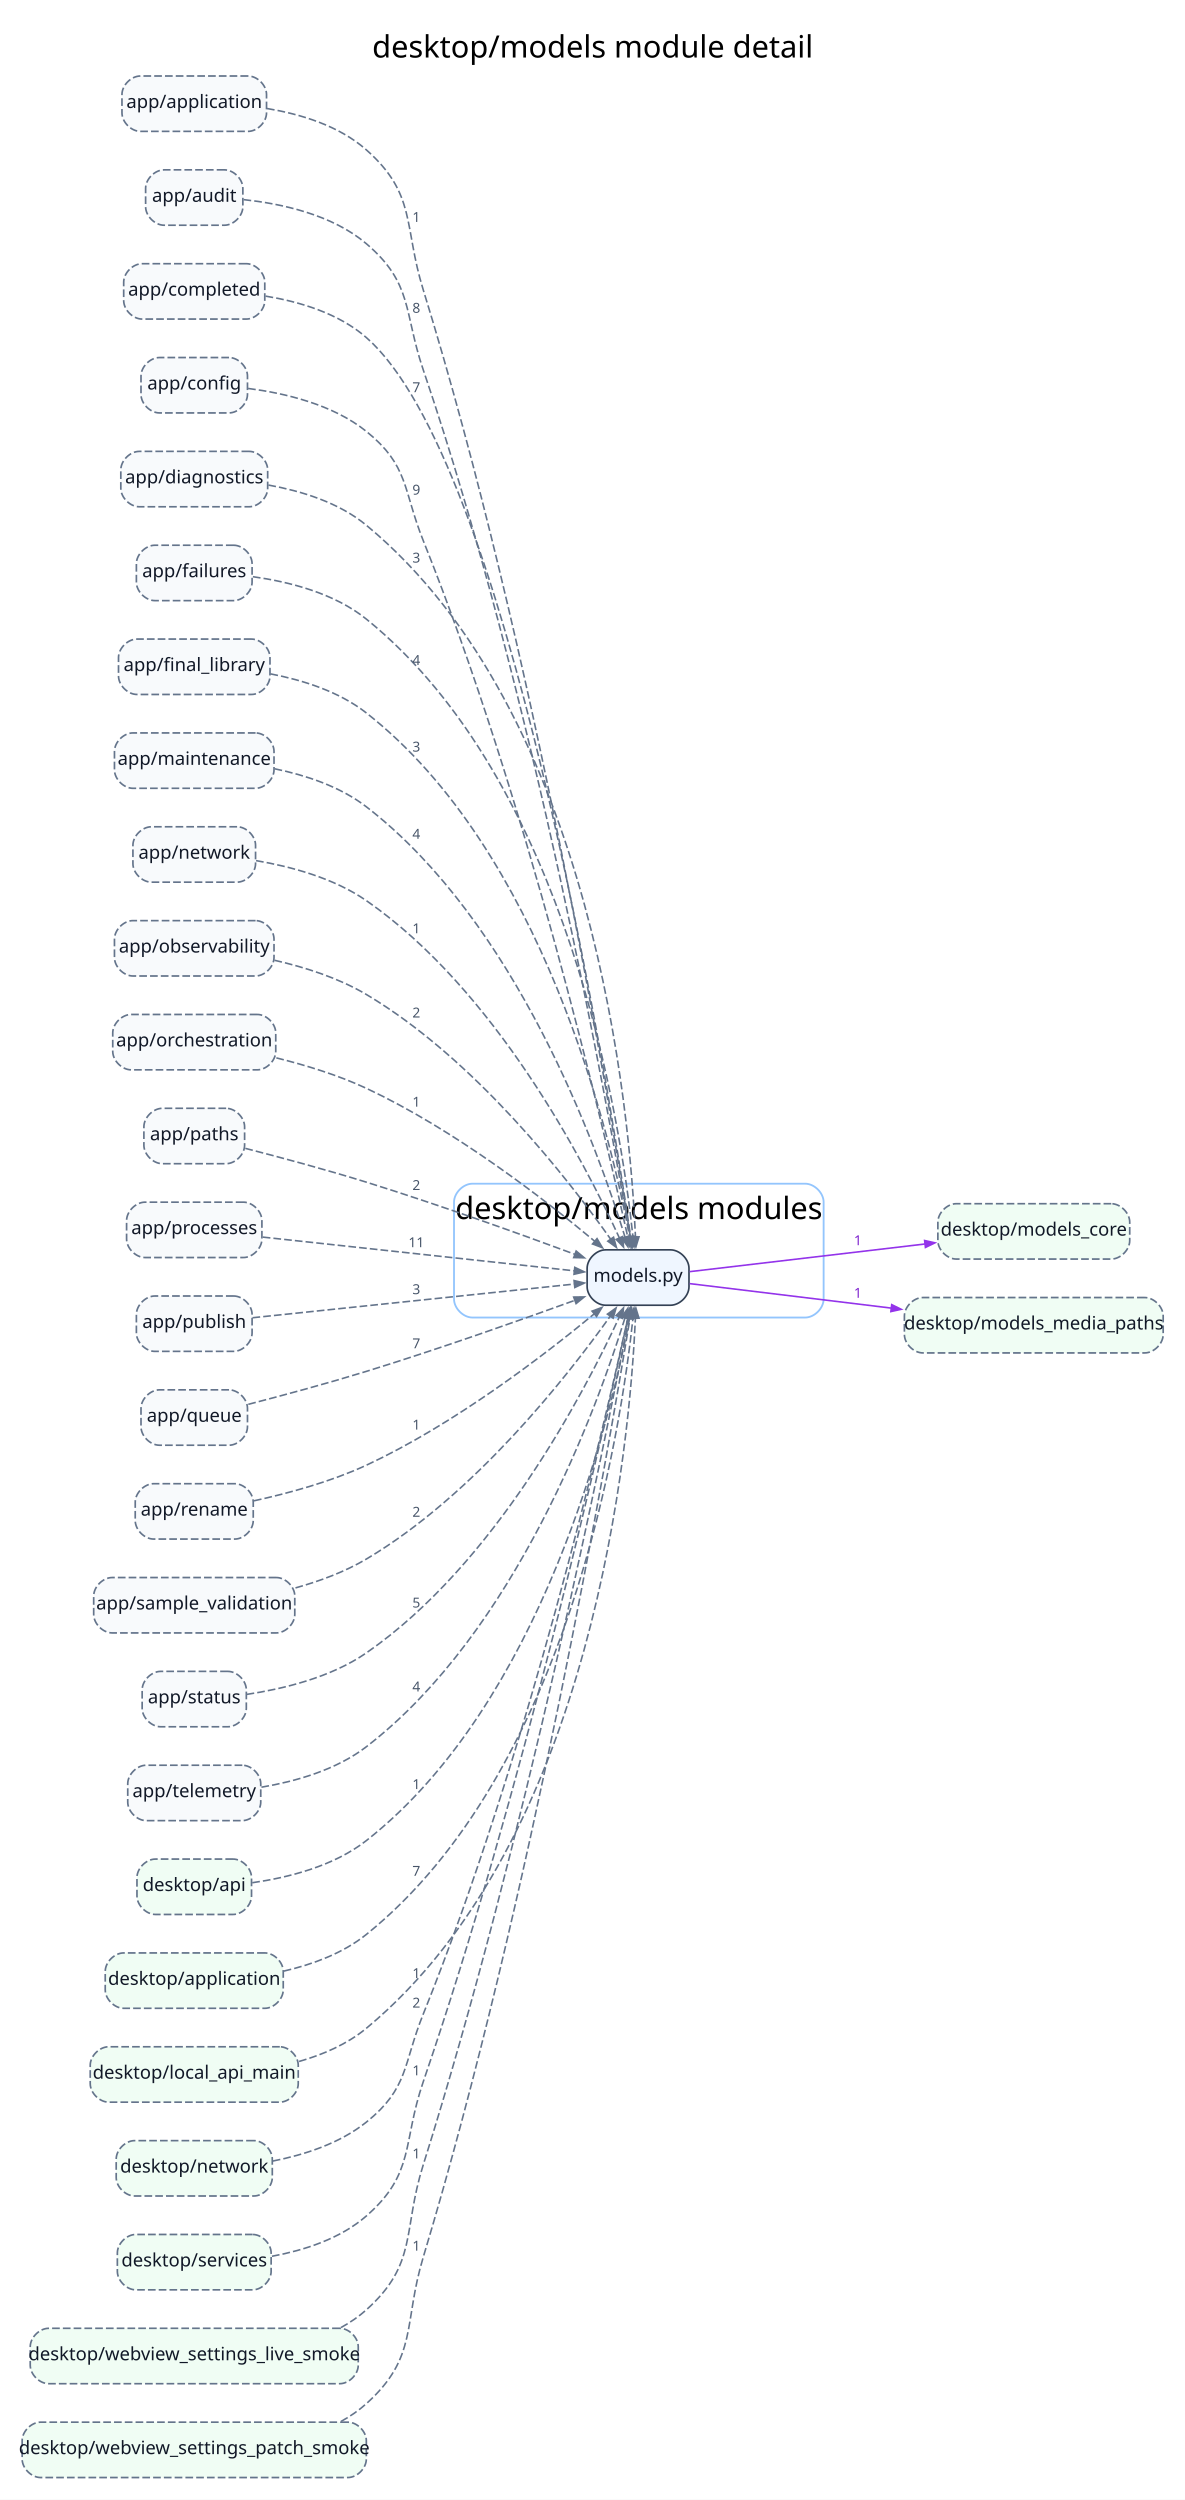
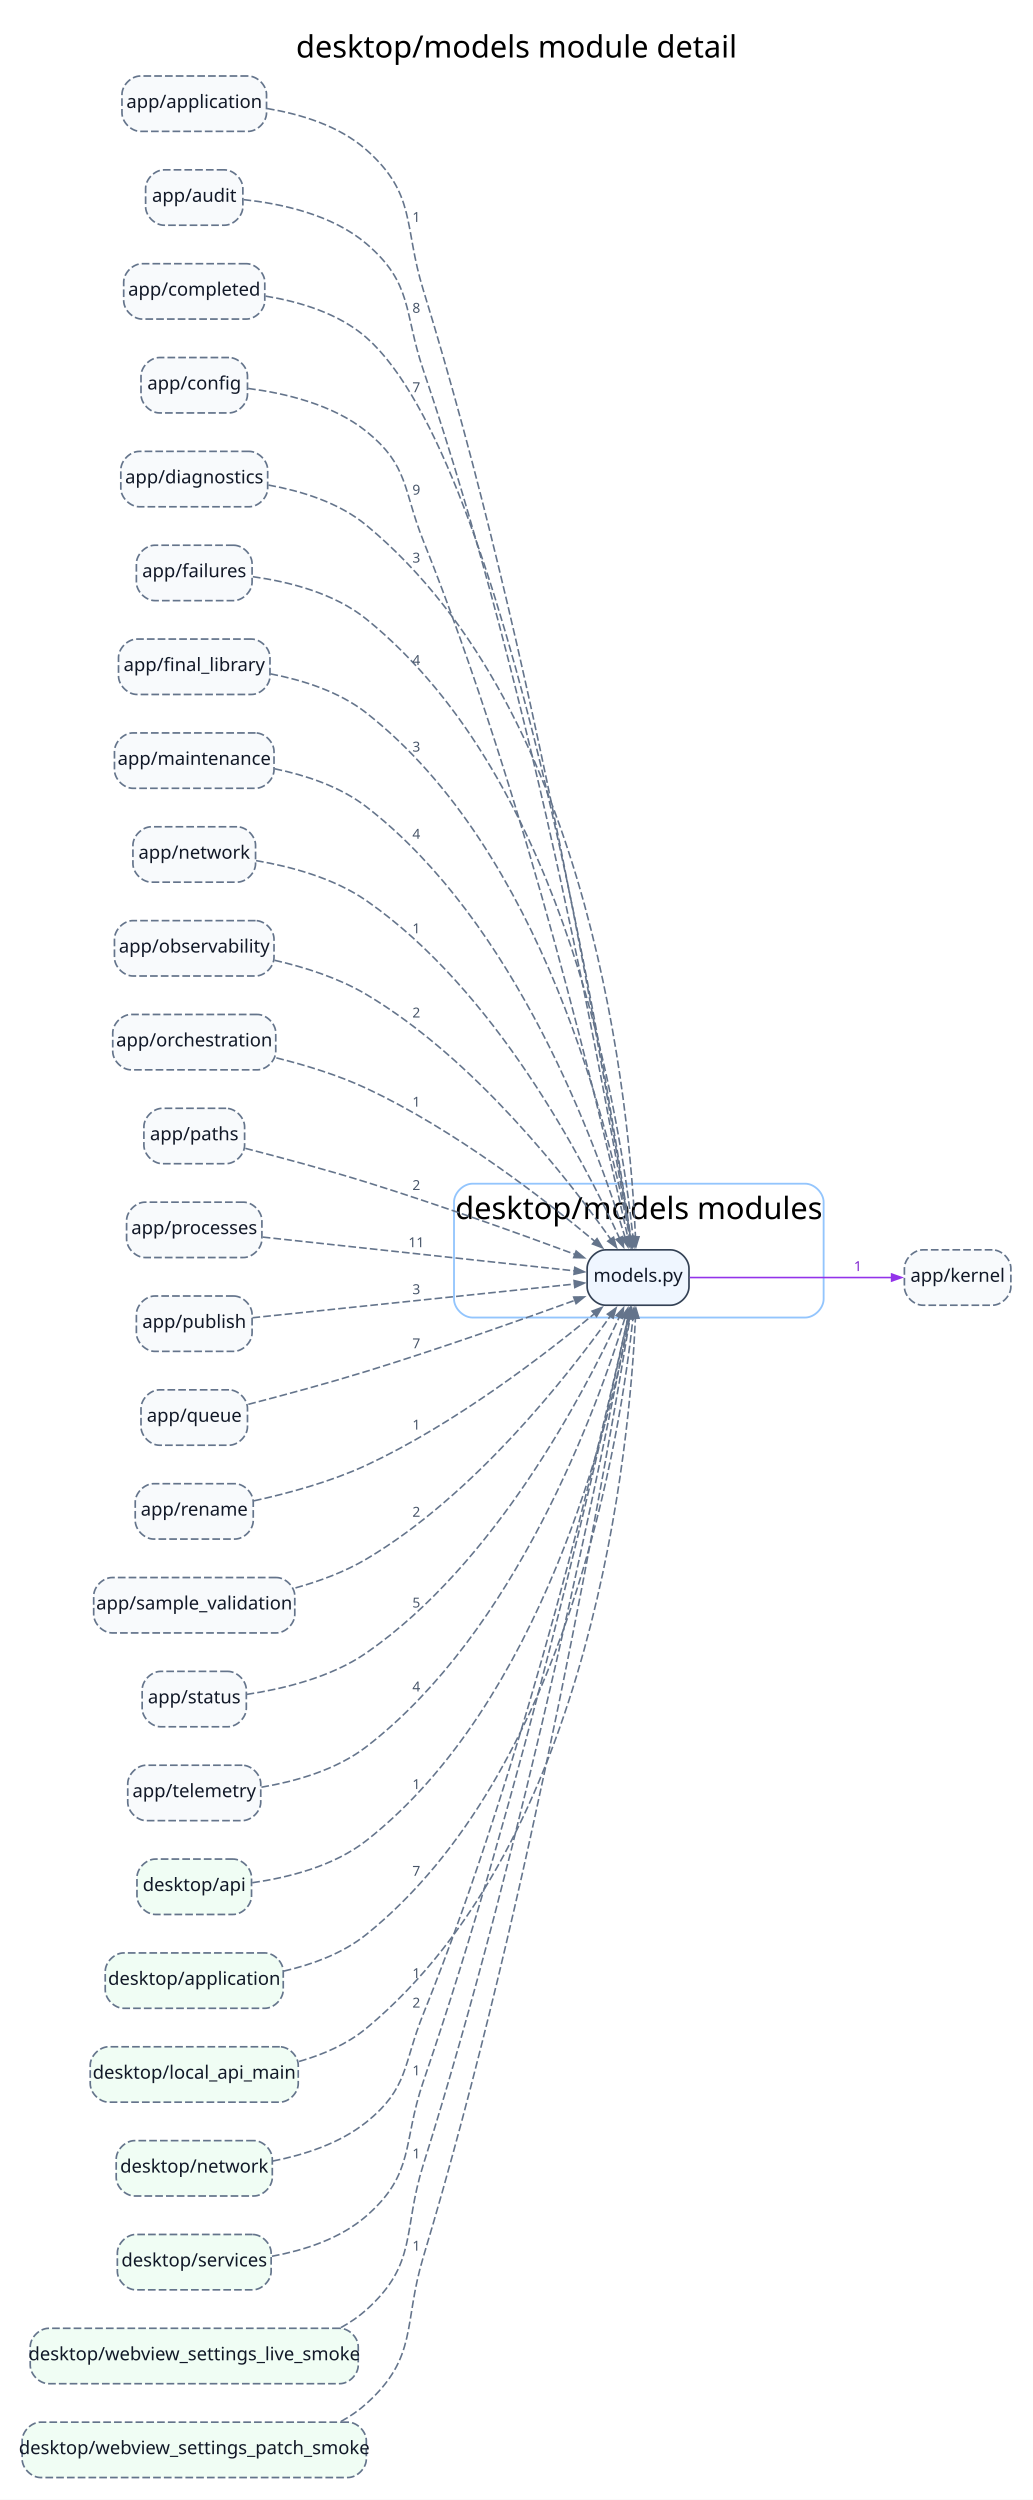
- <svg xmlns="http://www.w3.org/2000/svg" width="770pt" height="1625pt" viewBox="0.00 0.00 770.00 1625.00">
+ <svg xmlns="http://www.w3.org/2000/svg" width="671pt" height="1625pt" viewBox="0.00 0.00 671.00 1625.00">
  <g id="graph0" class="graph" transform="scale(1 1) rotate(0) translate(14.4 1610.4)">
-     <polygon fill="white" stroke="none" points="-14.4,14.4 -14.4,-1610.4 756.07,-1610.4 756.07,14.4 -14.4,14.4" />
-     <text xml:space="preserve" text-anchor="middle" x="370.84" y="-1573" font-family="Segoe UI" font-size="20.00">desktop/models module detail</text>
+     <polygon fill="white" stroke="none" points="-14.4,14.4 -14.4,-1610.4 657.07,-1610.4 657.07,14.4 -14.4,14.4" />
+     <text xml:space="preserve" text-anchor="middle" x="321.34" y="-1573" font-family="Segoe UI" font-size="20.00">desktop/models module detail</text>
    <g id="clust1" class="cluster">
      <path fill="white" stroke="#93c5fd" stroke-width="1.2" d="M292.71,-754C292.71,-754 508.96,-754 508.96,-754 514.96,-754 520.96,-760 520.96,-766 520.96,-766 520.96,-829 520.96,-829 520.96,-835 514.96,-841 508.96,-841 508.96,-841 292.71,-841 292.71,-841 286.71,-841 280.71,-835 280.71,-829 280.71,-829 280.71,-766 280.71,-766 280.71,-760 286.71,-754 292.71,-754" />
      <text xml:space="preserve" text-anchor="middle" x="400.84" y="-818" font-family="Segoe UI" font-size="20.00">desktop/models modules</text>
    </g>
    <g id="node1" class="node">
      <path fill="#eff6ff" stroke="#334155" stroke-width="1.1" d="M421.44,-798C421.44,-798 379.23,-798 379.23,-798 373.23,-798 367.23,-792 367.23,-786 367.23,-786 367.23,-774 367.23,-774 367.23,-768 373.23,-762 379.23,-762 379.23,-762 421.44,-762 421.44,-762 427.44,-762 433.44,-768 433.44,-774 433.44,-774 433.44,-786 433.44,-786 433.44,-792 427.44,-798 421.44,-798" />
      <text xml:space="preserve" text-anchor="middle" x="400.34" y="-777.23" font-family="Segoe UI" font-size="12.00" fill="#111827">models.py</text>
    </g>
-     <g id="node24" class="node">
-       <path fill="#f0fdf4" stroke="#64748b" stroke-width="1.1" stroke-dasharray="5,2" d="M707.92,-828C707.92,-828 607.21,-828 607.21,-828 601.21,-828 595.21,-822 595.21,-816 595.21,-816 595.21,-804 595.21,-804 595.21,-798 601.21,-792 607.21,-792 607.21,-792 707.92,-792 707.92,-792 713.92,-792 719.92,-798 719.92,-804 719.92,-804 719.92,-816 719.92,-816 719.92,-822 713.92,-828 707.92,-828" />
-       <text xml:space="preserve" text-anchor="middle" x="657.57" y="-807.23" font-family="Segoe UI" font-size="12.00" fill="#111827">desktop/models_core</text>
+     <g id="node9" class="node">
+       <path fill="#f8fafc" stroke="#64748b" stroke-width="1.1" stroke-dasharray="5,2" d="M630.67,-798C630.67,-798 585.46,-798 585.46,-798 579.46,-798 573.46,-792 573.46,-786 573.46,-786 573.46,-774 573.46,-774 573.46,-768 579.46,-762 585.46,-762 585.46,-762 630.67,-762 630.67,-762 636.67,-762 642.67,-768 642.67,-774 642.67,-774 642.67,-786 642.67,-786 642.67,-792 636.67,-798 630.67,-798" />
+       <text xml:space="preserve" text-anchor="middle" x="608.07" y="-777.23" font-family="Segoe UI" font-size="12.00" fill="#111827">app/kernel</text>
    </g>
    <g id="edge1" class="edge">
-       <path fill="none" stroke="#9333ea" stroke-width="1.05" d="M433.92,-783.83C472.32,-788.34 537.19,-795.97 587.04,-801.83" />
-       <polygon fill="#9333ea" stroke="#9333ea" stroke-width="1.05" points="586.6,-804.07 593.32,-802.57 587.13,-799.55 586.6,-804.07" />
-       <text xml:space="preserve" text-anchor="middle" x="543.21" y="-801" font-family="Segoe UI" font-size="9.00" fill="#7e22ce">1</text>
-     </g>
-     <g id="node25" class="node">
-       <path fill="#f0fdf4" stroke="#64748b" stroke-width="1.1" stroke-dasharray="5,2" d="M729.67,-767C729.67,-767 585.46,-767 585.46,-767 579.46,-767 573.46,-761 573.46,-755 573.46,-755 573.46,-743 573.46,-743 573.46,-737 579.46,-731 585.46,-731 585.46,-731 729.67,-731 729.67,-731 735.67,-731 741.67,-737 741.67,-743 741.67,-743 741.67,-755 741.67,-755 741.67,-761 735.67,-767 729.67,-767" />
-       <text xml:space="preserve" text-anchor="middle" x="657.57" y="-746.23" font-family="Segoe UI" font-size="12.00" fill="#111827">desktop/models_media_paths</text>
-     </g>
-     <g id="edge2" class="edge">
-       <path fill="none" stroke="#9333ea" stroke-width="1.05" d="M433.92,-776.04C466.89,-772.04 519.37,-765.66 565.11,-760.11" />
-       <polygon fill="#9333ea" stroke="#9333ea" stroke-width="1.05" points="565.21,-762.39 571.39,-759.35 564.67,-757.87 565.21,-762.39" />
-       <text xml:space="preserve" text-anchor="middle" x="543.21" y="-766.84" font-family="Segoe UI" font-size="9.00" fill="#7e22ce">1</text>
+       <path fill="none" stroke="#9333ea" stroke-width="1.05" d="M433.93,-780C469.47,-780 526.45,-780 565.26,-780" />
+       <polygon fill="#9333ea" stroke="#9333ea" stroke-width="1.05" points="565.16,-782.28 571.66,-780 565.16,-777.73 565.16,-782.28" />
+       <text xml:space="preserve" text-anchor="middle" x="543.21" y="-784.2" font-family="Segoe UI" font-size="9.00" fill="#7e22ce">1</text>
    </g>
    <g id="node2" class="node">
      <path fill="#f8fafc" stroke="#64748b" stroke-width="1.1" stroke-dasharray="5,2" d="M146.84,-1561C146.84,-1561 76.88,-1561 76.88,-1561 70.88,-1561 64.88,-1555 64.88,-1549 64.88,-1549 64.88,-1537 64.88,-1537 64.88,-1531 70.88,-1525 76.88,-1525 76.88,-1525 146.84,-1525 146.84,-1525 152.84,-1525 158.84,-1531 158.84,-1537 158.84,-1537 158.84,-1549 158.84,-1549 158.84,-1555 152.84,-1561 146.84,-1561" />
      <text xml:space="preserve" text-anchor="middle" x="111.86" y="-1540.22" font-family="Segoe UI" font-size="12.00" fill="#111827">app/application</text>
    </g>
-     <g id="edge3" class="edge">
+     <g id="edge2" class="edge">
      <path fill="none" stroke="#64748b" stroke-width="1.05" stroke-dasharray="5,2" d="M159.13,-1539.88C180.95,-1536.25 206.02,-1528.66 223.71,-1513 256.41,-1484.07 247.83,-1463.72 260.71,-1422 332.96,-1187.95 381.57,-894.63 395.34,-806.32" />
      <polygon fill="#64748b" stroke="#64748b" stroke-width="1.05" points="397.57,-806.77 396.32,-800 393.07,-806.07 397.57,-806.77" />
      <text xml:space="preserve" text-anchor="middle" x="256.21" y="-1466.14" font-family="Segoe UI" font-size="9.00" fill="#475569">1</text>
    </g>
    <g id="node3" class="node">
      <path fill="#f8fafc" stroke="#64748b" stroke-width="1.1" stroke-dasharray="5,2" d="M131.46,-1500C131.46,-1500 92.25,-1500 92.25,-1500 86.25,-1500 80.25,-1494 80.25,-1488 80.25,-1488 80.25,-1476 80.25,-1476 80.25,-1470 86.25,-1464 92.25,-1464 92.25,-1464 131.46,-1464 131.46,-1464 137.46,-1464 143.46,-1470 143.46,-1476 143.46,-1476 143.46,-1488 143.46,-1488 143.46,-1494 137.46,-1500 131.46,-1500" />
      <text xml:space="preserve" text-anchor="middle" x="111.86" y="-1479.22" font-family="Segoe UI" font-size="12.00" fill="#111827">app/audit</text>
    </g>
-     <g id="edge4" class="edge">
+     <g id="edge3" class="edge">
      <path fill="none" stroke="#64748b" stroke-width="1.05" stroke-dasharray="5,2" d="M143.9,-1480.65C168.16,-1478.08 201.4,-1471.01 223.71,-1452 254.15,-1426.07 247.86,-1407.86 260.71,-1370 332.83,-1157.6 380.96,-889.82 395.05,-806.17" />
      <polygon fill="#64748b" stroke="#64748b" stroke-width="1.05" points="397.29,-806.57 396.12,-799.78 392.8,-805.82 397.29,-806.57" />
      <text xml:space="preserve" text-anchor="middle" x="256.21" y="-1407.08" font-family="Segoe UI" font-size="9.00" fill="#475569">8</text>
    </g>
    <g id="node4" class="node">
      <path fill="#f8fafc" stroke="#64748b" stroke-width="1.1" stroke-dasharray="5,2" d="M145.71,-1439C145.71,-1439 78,-1439 78,-1439 72,-1439 66,-1433 66,-1427 66,-1427 66,-1415 66,-1415 66,-1409 72,-1403 78,-1403 78,-1403 145.71,-1403 145.71,-1403 151.71,-1403 157.71,-1409 157.71,-1415 157.71,-1415 157.71,-1427 157.71,-1427 157.71,-1433 151.71,-1439 145.71,-1439" />
      <text xml:space="preserve" text-anchor="middle" x="111.86" y="-1418.22" font-family="Segoe UI" font-size="12.00" fill="#111827">app/completed</text>
    </g>
-     <g id="edge5" class="edge">
+     <g id="edge4" class="edge">
      <path fill="none" stroke="#64748b" stroke-width="1.05" stroke-dasharray="5,2" d="M158.22,-1417.93C180.22,-1414.33 205.7,-1406.75 223.71,-1391 315.63,-1310.62 379.85,-912.77 395.59,-806.26" />
      <polygon fill="#64748b" stroke="#64748b" stroke-width="1.05" points="397.84,-806.6 396.53,-799.84 393.34,-805.94 397.84,-806.6" />
      <text xml:space="preserve" text-anchor="middle" x="256.21" y="-1355.49" font-family="Segoe UI" font-size="9.00" fill="#475569">7</text>
    </g>
    <g id="node5" class="node">
      <path fill="#f8fafc" stroke="#64748b" stroke-width="1.1" stroke-dasharray="5,2" d="M134.46,-1378C134.46,-1378 89.25,-1378 89.25,-1378 83.25,-1378 77.25,-1372 77.25,-1366 77.25,-1366 77.25,-1354 77.25,-1354 77.25,-1348 83.25,-1342 89.25,-1342 89.25,-1342 134.46,-1342 134.46,-1342 140.46,-1342 146.46,-1348 146.46,-1354 146.46,-1354 146.46,-1366 146.46,-1366 146.46,-1372 140.46,-1378 134.46,-1378" />
      <text xml:space="preserve" text-anchor="middle" x="111.86" y="-1357.22" font-family="Segoe UI" font-size="12.00" fill="#111827">app/config</text>
    </g>
-     <g id="edge6" class="edge">
+     <g id="edge5" class="edge">
      <path fill="none" stroke="#64748b" stroke-width="1.05" stroke-dasharray="5,2" d="M146.86,-1357.91C170.62,-1354.88 201.88,-1347.56 223.71,-1330 251.44,-1307.7 247.48,-1292.03 260.71,-1259 327.83,-1091.47 377.56,-879.15 393.71,-806.08" />
      <polygon fill="#64748b" stroke="#64748b" stroke-width="1.05" points="395.92,-806.65 395.09,-799.82 391.47,-805.68 395.92,-806.65" />
      <text xml:space="preserve" text-anchor="middle" x="256.21" y="-1288.89" font-family="Segoe UI" font-size="9.00" fill="#475569">9</text>
    </g>
    <g id="node6" class="node">
      <path fill="#f8fafc" stroke="#64748b" stroke-width="1.1" stroke-dasharray="5,2" d="M147.59,-1317C147.59,-1317 76.13,-1317 76.13,-1317 70.13,-1317 64.13,-1311 64.13,-1305 64.13,-1305 64.13,-1293 64.13,-1293 64.13,-1287 70.13,-1281 76.13,-1281 76.13,-1281 147.59,-1281 147.59,-1281 153.59,-1281 159.59,-1287 159.59,-1293 159.59,-1293 159.59,-1305 159.59,-1305 159.59,-1311 153.59,-1317 147.59,-1317" />
      <text xml:space="preserve" text-anchor="middle" x="111.86" y="-1296.22" font-family="Segoe UI" font-size="12.00" fill="#111827">app/diagnostics</text>
    </g>
-     <g id="edge7" class="edge">
+     <g id="edge6" class="edge">
      <path fill="none" stroke="#64748b" stroke-width="1.05" stroke-dasharray="5,2" d="M160.06,-1295.12C181.46,-1291.28 205.89,-1283.74 223.71,-1269 371.9,-1146.45 395.07,-888.91 398.68,-806.18" />
      <polygon fill="#64748b" stroke="#64748b" stroke-width="1.05" points="400.94,-806.46 398.92,-799.88 396.39,-806.28 400.94,-806.46" />
      <text xml:space="preserve" text-anchor="middle" x="256.21" y="-1244.72" font-family="Segoe UI" font-size="9.00" fill="#475569">3</text>
    </g>
    <g id="node7" class="node">
      <path fill="#f8fafc" stroke="#64748b" stroke-width="1.1" stroke-dasharray="5,2" d="M137.46,-1256C137.46,-1256 86.25,-1256 86.25,-1256 80.25,-1256 74.25,-1250 74.25,-1244 74.25,-1244 74.25,-1232 74.25,-1232 74.25,-1226 80.25,-1220 86.25,-1220 86.25,-1220 137.46,-1220 137.46,-1220 143.46,-1220 149.46,-1226 149.46,-1232 149.46,-1232 149.46,-1244 149.46,-1244 149.46,-1250 143.46,-1256 137.46,-1256" />
      <text xml:space="preserve" text-anchor="middle" x="111.86" y="-1235.22" font-family="Segoe UI" font-size="12.00" fill="#111827">app/failures</text>
    </g>
-     <g id="edge8" class="edge">
+     <g id="edge7" class="edge">
      <path fill="none" stroke="#64748b" stroke-width="1.05" stroke-dasharray="5,2" d="M149.98,-1235.54C173.32,-1232.29 202.86,-1224.87 223.71,-1208 355.05,-1101.75 389.12,-881.17 397.1,-805.85" />
      <polygon fill="#64748b" stroke="#64748b" stroke-width="1.05" points="399.32,-806.49 397.71,-799.79 394.8,-806.03 399.32,-806.49" />
      <text xml:space="preserve" text-anchor="middle" x="256.21" y="-1178.15" font-family="Segoe UI" font-size="9.00" fill="#475569">4</text>
    </g>
    <g id="node8" class="node">
      <path fill="#f8fafc" stroke="#64748b" stroke-width="1.1" stroke-dasharray="5,2" d="M149.09,-1195C149.09,-1195 74.63,-1195 74.63,-1195 68.63,-1195 62.63,-1189 62.63,-1183 62.63,-1183 62.63,-1171 62.63,-1171 62.63,-1165 68.63,-1159 74.63,-1159 74.63,-1159 149.09,-1159 149.09,-1159 155.09,-1159 161.09,-1165 161.09,-1171 161.09,-1171 161.09,-1183 161.09,-1183 161.09,-1189 155.09,-1195 149.09,-1195" />
      <text xml:space="preserve" text-anchor="middle" x="111.86" y="-1174.22" font-family="Segoe UI" font-size="12.00" fill="#111827">app/final_library</text>
    </g>
-     <g id="edge9" class="edge">
+     <g id="edge8" class="edge">
      <path fill="none" stroke="#64748b" stroke-width="1.05" stroke-dasharray="5,2" d="M161.39,-1172.39C182.31,-1168.38 205.98,-1160.91 223.71,-1147 338.26,-1057.13 382.2,-874.06 394.98,-806.13" />
      <polygon fill="#64748b" stroke="#64748b" stroke-width="1.05" points="397.17,-806.8 396.1,-800 392.69,-805.98 397.17,-806.8" />
      <text xml:space="preserve" text-anchor="middle" x="256.21" y="-1121.86" font-family="Segoe UI" font-size="9.00" fill="#475569">3</text>
    </g>
-     <g id="node9" class="node">
+     <g id="node10" class="node">
      <path fill="#f8fafc" stroke="#64748b" stroke-width="1.1" stroke-dasharray="5,2" d="M151.71,-1134C151.71,-1134 72,-1134 72,-1134 66,-1134 60,-1128 60,-1122 60,-1122 60,-1110 60,-1110 60,-1104 66,-1098 72,-1098 72,-1098 151.71,-1098 151.71,-1098 157.71,-1098 163.71,-1104 163.71,-1110 163.71,-1110 163.71,-1122 163.71,-1122 163.71,-1128 157.71,-1134 151.71,-1134" />
      <text xml:space="preserve" text-anchor="middle" x="111.86" y="-1113.22" font-family="Segoe UI" font-size="12.00" fill="#111827">app/maintenance</text>
    </g>
-     <g id="edge10" class="edge">
+     <g id="edge9" class="edge">
      <path fill="none" stroke="#64748b" stroke-width="1.05" stroke-dasharray="5,2" d="M164.07,-1110.7C184.27,-1106.55 206.66,-1099.15 223.71,-1086 321.19,-1010.81 373.85,-865.08 391.99,-805.91" />
      <polygon fill="#64748b" stroke="#64748b" stroke-width="1.05" points="394.08,-806.88 393.77,-800 389.72,-805.57 394.08,-806.88" />
      <text xml:space="preserve" text-anchor="middle" x="256.21" y="-1065.18" font-family="Segoe UI" font-size="9.00" fill="#475569">4</text>
    </g>
-     <g id="node10" class="node">
+     <g id="node11" class="node">
      <path fill="#f8fafc" stroke="#64748b" stroke-width="1.1" stroke-dasharray="5,2" d="M139.71,-1073C139.71,-1073 84,-1073 84,-1073 78,-1073 72,-1067 72,-1061 72,-1061 72,-1049 72,-1049 72,-1043 78,-1037 84,-1037 84,-1037 139.71,-1037 139.71,-1037 145.71,-1037 151.71,-1043 151.71,-1049 151.71,-1049 151.71,-1061 151.71,-1061 151.71,-1067 145.71,-1073 139.71,-1073" />
      <text xml:space="preserve" text-anchor="middle" x="111.86" y="-1052.22" font-family="Segoe UI" font-size="12.00" fill="#111827">app/network</text>
    </g>
-     <g id="edge11" class="edge">
+     <g id="edge10" class="edge">
      <path fill="none" stroke="#64748b" stroke-width="1.05" stroke-dasharray="5,2" d="M152.03,-1051C174.59,-1047.16 202.58,-1039.66 223.71,-1025 307.35,-966.97 365.28,-855.68 388.28,-805.57" />
      <polygon fill="#64748b" stroke="#64748b" stroke-width="1.05" points="390.29,-806.66 390.89,-799.8 386.14,-804.78 390.29,-806.66" />
      <text xml:space="preserve" text-anchor="middle" x="256.21" y="-1003.78" font-family="Segoe UI" font-size="9.00" fill="#475569">1</text>
    </g>
-     <g id="node11" class="node">
+     <g id="node12" class="node">
      <path fill="#f8fafc" stroke="#64748b" stroke-width="1.1" stroke-dasharray="5,2" d="M151.71,-1012C151.71,-1012 72,-1012 72,-1012 66,-1012 60,-1006 60,-1000 60,-1000 60,-988 60,-988 60,-982 66,-976 72,-976 72,-976 151.71,-976 151.71,-976 157.71,-976 163.71,-982 163.71,-988 163.71,-988 163.71,-1000 163.71,-1000 163.71,-1006 157.71,-1012 151.71,-1012" />
      <text xml:space="preserve" text-anchor="middle" x="111.86" y="-991.23" font-family="Segoe UI" font-size="12.00" fill="#111827">app/observability</text>
    </g>
-     <g id="edge12" class="edge">
+     <g id="edge11" class="edge">
      <path fill="none" stroke="#64748b" stroke-width="1.05" stroke-dasharray="5,2" d="M164,-986.23C183.63,-981.74 205.63,-974.75 223.71,-964 294.04,-922.18 354.56,-844.51 382.63,-804.79" />
      <polygon fill="#64748b" stroke="#64748b" stroke-width="1.05" points="384.41,-806.23 386.26,-799.6 380.68,-803.62 384.41,-806.23" />
      <text xml:space="preserve" text-anchor="middle" x="256.21" y="-949.01" font-family="Segoe UI" font-size="9.00" fill="#475569">2</text>
    </g>
-     <g id="node12" class="node">
+     <g id="node13" class="node">
      <path fill="#f8fafc" stroke="#64748b" stroke-width="1.1" stroke-dasharray="5,2" d="M152.84,-951C152.84,-951 70.88,-951 70.88,-951 64.88,-951 58.88,-945 58.88,-939 58.88,-939 58.88,-927 58.88,-927 58.88,-921 64.88,-915 70.88,-915 70.88,-915 152.84,-915 152.84,-915 158.84,-915 164.84,-921 164.84,-927 164.84,-927 164.84,-939 164.84,-939 164.84,-945 158.84,-951 152.84,-951" />
      <text xml:space="preserve" text-anchor="middle" x="111.86" y="-930.23" font-family="Segoe UI" font-size="12.00" fill="#111827">app/orchestration</text>
    </g>
-     <g id="edge13" class="edge">
+     <g id="edge12" class="edge">
      <path fill="none" stroke="#64748b" stroke-width="1.05" stroke-dasharray="5,2" d="M165.22,-922.78C184.16,-918.07 205.38,-911.58 223.71,-903 281,-876.19 339.61,-830.78 372.55,-803.27" />
      <polygon fill="#64748b" stroke="#64748b" stroke-width="1.05" points="373.67,-805.3 377.18,-799.38 370.74,-801.82 373.67,-805.3" />
      <text xml:space="preserve" text-anchor="middle" x="256.21" y="-891.05" font-family="Segoe UI" font-size="9.00" fill="#475569">1</text>
    </g>
-     <g id="node13" class="node">
+     <g id="node14" class="node">
      <path fill="#f8fafc" stroke="#64748b" stroke-width="1.1" stroke-dasharray="5,2" d="M132.59,-890C132.59,-890 91.13,-890 91.13,-890 85.13,-890 79.13,-884 79.13,-878 79.13,-878 79.13,-866 79.13,-866 79.13,-860 85.13,-854 91.13,-854 91.13,-854 132.59,-854 132.59,-854 138.59,-854 144.59,-860 144.59,-866 144.59,-866 144.59,-878 144.59,-878 144.59,-884 138.59,-890 132.59,-890" />
      <text xml:space="preserve" text-anchor="middle" x="111.86" y="-869.23" font-family="Segoe UI" font-size="12.00" fill="#111827">app/paths</text>
    </g>
-     <g id="edge14" class="edge">
+     <g id="edge13" class="edge">
      <path fill="none" stroke="#64748b" stroke-width="1.05" stroke-dasharray="5,2" d="M145.06,-863.97C167.28,-858.26 197.44,-850.18 223.71,-842 270.84,-827.33 324.2,-808.11 359.61,-794.98" />
      <polygon fill="#64748b" stroke="#64748b" stroke-width="1.05" points="360.1,-797.23 365.4,-792.83 358.51,-792.97 360.1,-797.23" />
      <text xml:space="preserve" text-anchor="middle" x="256.21" y="-836.88" font-family="Segoe UI" font-size="9.00" fill="#475569">2</text>
    </g>
-     <g id="node14" class="node">
+     <g id="node15" class="node">
      <path fill="#f8fafc" stroke="#64748b" stroke-width="1.1" stroke-dasharray="5,2" d="M143.84,-829C143.84,-829 79.88,-829 79.88,-829 73.88,-829 67.88,-823 67.88,-817 67.88,-817 67.88,-805 67.88,-805 67.88,-799 73.88,-793 79.88,-793 79.88,-793 143.84,-793 143.84,-793 149.84,-793 155.84,-799 155.84,-805 155.84,-805 155.84,-817 155.84,-817 155.84,-823 149.84,-829 143.84,-829" />
      <text xml:space="preserve" text-anchor="middle" x="111.86" y="-808.23" font-family="Segoe UI" font-size="12.00" fill="#111827">app/processes</text>
    </g>
-     <g id="edge15" class="edge">
+     <g id="edge14" class="edge">
      <path fill="none" stroke="#64748b" stroke-width="1.05" stroke-dasharray="5,2" d="M156.37,-806.29C211.45,-800.33 305.61,-790.14 359.09,-784.35" />
      <polygon fill="#64748b" stroke="#64748b" stroke-width="1.05" points="359.2,-786.63 365.42,-783.67 358.71,-782.11 359.2,-786.63" />
      <text xml:space="preserve" text-anchor="middle" x="256.21" y="-799.7" font-family="Segoe UI" font-size="9.00" fill="#475569">11</text>
    </g>
-     <g id="node15" class="node">
+     <g id="node16" class="node">
      <path fill="#f8fafc" stroke="#64748b" stroke-width="1.1" stroke-dasharray="5,2" d="M137.46,-768C137.46,-768 86.25,-768 86.25,-768 80.25,-768 74.25,-762 74.25,-756 74.25,-756 74.25,-744 74.25,-744 74.25,-738 80.25,-732 86.25,-732 86.25,-732 137.46,-732 137.46,-732 143.46,-732 149.46,-738 149.46,-744 149.46,-744 149.46,-756 149.46,-756 149.46,-762 143.46,-768 137.46,-768" />
      <text xml:space="preserve" text-anchor="middle" x="111.86" y="-747.23" font-family="Segoe UI" font-size="12.00" fill="#111827">app/publish</text>
    </g>
-     <g id="edge16" class="edge">
+     <g id="edge15" class="edge">
      <path fill="none" stroke="#64748b" stroke-width="1.05" stroke-dasharray="5,2" d="M149.72,-753.86C203.59,-759.5 303.45,-769.96 359.14,-775.79" />
      <polygon fill="#64748b" stroke="#64748b" stroke-width="1.05" points="358.74,-778.04 365.45,-776.45 359.22,-773.51 358.74,-778.04" />
      <text xml:space="preserve" text-anchor="middle" x="256.21" y="-769.2" font-family="Segoe UI" font-size="9.00" fill="#475569">3</text>
    </g>
-     <g id="node16" class="node">
+     <g id="node17" class="node">
      <path fill="#f8fafc" stroke="#64748b" stroke-width="1.1" stroke-dasharray="5,2" d="M134.46,-707C134.46,-707 89.25,-707 89.25,-707 83.25,-707 77.25,-701 77.25,-695 77.25,-695 77.25,-683 77.25,-683 77.25,-677 83.25,-671 89.25,-671 89.25,-671 134.46,-671 134.46,-671 140.46,-671 146.46,-677 146.46,-683 146.46,-683 146.46,-695 146.46,-695 146.46,-701 140.46,-707 134.46,-707" />
      <text xml:space="preserve" text-anchor="middle" x="111.86" y="-686.23" font-family="Segoe UI" font-size="12.00" fill="#111827">app/queue</text>
    </g>
-     <g id="edge17" class="edge">
+     <g id="edge16" class="edge">
      <path fill="none" stroke="#64748b" stroke-width="1.05" stroke-dasharray="5,2" d="M146.99,-697.58C169,-703.27 198.18,-711.12 223.71,-719 270.79,-733.53 324.16,-752.42 359.59,-765.3" />
      <polygon fill="#64748b" stroke="#64748b" stroke-width="1.05" points="358.49,-767.32 365.38,-767.41 360.05,-763.05 358.49,-767.32" />
      <text xml:space="preserve" text-anchor="middle" x="256.21" y="-734.02" font-family="Segoe UI" font-size="9.00" fill="#475569">7</text>
    </g>
-     <g id="node17" class="node">
+     <g id="node18" class="node">
      <path fill="#f8fafc" stroke="#64748b" stroke-width="1.1" stroke-dasharray="5,2" d="M138.21,-646C138.21,-646 85.5,-646 85.5,-646 79.5,-646 73.5,-640 73.5,-634 73.5,-634 73.5,-622 73.5,-622 73.5,-616 79.5,-610 85.5,-610 85.5,-610 138.21,-610 138.21,-610 144.21,-610 150.21,-616 150.21,-622 150.21,-622 150.21,-634 150.21,-634 150.21,-640 144.21,-646 138.21,-646" />
      <text xml:space="preserve" text-anchor="middle" x="111.86" y="-625.23" font-family="Segoe UI" font-size="12.00" fill="#111827">app/rename</text>
    </g>
-     <g id="edge18" class="edge">
+     <g id="edge17" class="edge">
      <path fill="none" stroke="#64748b" stroke-width="1.05" stroke-dasharray="5,2" d="M150.67,-634.87C172.64,-639.67 200.48,-647.19 223.71,-658 280.74,-684.55 339.22,-729.41 372.24,-756.7" />
      <polygon fill="#64748b" stroke="#64748b" stroke-width="1.05" points="370.44,-758.16 376.89,-760.57 373.35,-754.66 370.44,-758.16" />
      <text xml:space="preserve" text-anchor="middle" x="256.21" y="-681.16" font-family="Segoe UI" font-size="9.00" fill="#475569">1</text>
    </g>
-     <g id="node18" class="node">
+     <g id="node19" class="node">
      <path fill="#f8fafc" stroke="#64748b" stroke-width="1.1" stroke-dasharray="5,2" d="M165.21,-585C165.21,-585 58.5,-585 58.5,-585 52.5,-585 46.5,-579 46.5,-573 46.5,-573 46.5,-561 46.5,-561 46.5,-555 52.5,-549 58.5,-549 58.5,-549 165.21,-549 165.21,-549 171.21,-549 177.21,-555 177.21,-561 177.21,-561 177.21,-573 177.21,-573 177.21,-579 171.21,-585 165.21,-585" />
      <text xml:space="preserve" text-anchor="middle" x="111.86" y="-564.23" font-family="Segoe UI" font-size="12.00" fill="#111827">app/sample_validation</text>
    </g>
-     <g id="edge19" class="edge">
+     <g id="edge18" class="edge">
      <path fill="none" stroke="#64748b" stroke-width="1.05" stroke-dasharray="5,2" d="M177.67,-578.26C193.42,-582.66 209.73,-588.71 223.71,-597 293.71,-638.5 354.17,-715.45 382.38,-755.04" />
      <polygon fill="#64748b" stroke="#64748b" stroke-width="1.05" points="380.43,-756.22 386.04,-760.23 384.15,-753.6 380.43,-756.22" />
      <text xml:space="preserve" text-anchor="middle" x="256.21" y="-624.5" font-family="Segoe UI" font-size="9.00" fill="#475569">2</text>
    </g>
-     <g id="node19" class="node">
+     <g id="node20" class="node">
      <path fill="#f8fafc" stroke="#64748b" stroke-width="1.1" stroke-dasharray="5,2" d="M133.71,-524C133.71,-524 90,-524 90,-524 84,-524 78,-518 78,-512 78,-512 78,-500 78,-500 78,-494 84,-488 90,-488 90,-488 133.71,-488 133.71,-488 139.71,-488 145.71,-494 145.71,-500 145.71,-500 145.71,-512 145.71,-512 145.71,-518 139.71,-524 133.71,-524" />
      <text xml:space="preserve" text-anchor="middle" x="111.86" y="-503.23" font-family="Segoe UI" font-size="12.00" fill="#111827">app/status</text>
    </g>
-     <g id="edge20" class="edge">
+     <g id="edge19" class="edge">
      <path fill="none" stroke="#64748b" stroke-width="1.05" stroke-dasharray="5,2" d="M145.88,-509.03C169.32,-512.52 200.6,-520 223.71,-536 307.18,-593.79 365.2,-704.63 388.25,-754.54" />
      <polygon fill="#64748b" stroke="#64748b" stroke-width="1.05" points="386.1,-755.31 390.87,-760.28 390.24,-753.42 386.1,-755.31" />
      <text xml:space="preserve" text-anchor="middle" x="256.21" y="-565.51" font-family="Segoe UI" font-size="9.00" fill="#475569">5</text>
    </g>
-     <g id="node20" class="node">
+     <g id="node21" class="node">
      <path fill="#f8fafc" stroke="#64748b" stroke-width="1.1" stroke-dasharray="5,2" d="M143.09,-463C143.09,-463 80.63,-463 80.63,-463 74.63,-463 68.63,-457 68.63,-451 68.63,-451 68.63,-439 68.63,-439 68.63,-433 74.63,-427 80.63,-427 80.63,-427 143.09,-427 143.09,-427 149.09,-427 155.09,-433 155.09,-439 155.09,-439 155.09,-451 155.09,-451 155.09,-457 149.09,-463 143.09,-463" />
      <text xml:space="preserve" text-anchor="middle" x="111.86" y="-442.23" font-family="Segoe UI" font-size="12.00" fill="#111827">app/telemetry</text>
    </g>
-     <g id="edge21" class="edge">
+     <g id="edge20" class="edge">
      <path fill="none" stroke="#64748b" stroke-width="1.05" stroke-dasharray="5,2" d="M155.53,-448.72C177.72,-452.46 204.2,-459.97 223.71,-475 321,-549.93 373.77,-695.19 391.97,-754.17" />
      <polygon fill="#64748b" stroke="#64748b" stroke-width="1.05" points="389.69,-754.5 393.75,-760.06 394.04,-753.18 389.69,-754.5" />
      <text xml:space="preserve" text-anchor="middle" x="256.21" y="-510.93" font-family="Segoe UI" font-size="9.00" fill="#475569">4</text>
    </g>
-     <g id="node21" class="node">
+     <g id="node22" class="node">
      <path fill="#f0fdf4" stroke="#64748b" stroke-width="1.1" stroke-dasharray="5,2" d="M137.09,-402C137.09,-402 86.63,-402 86.63,-402 80.63,-402 74.63,-396 74.63,-390 74.63,-390 74.63,-378 74.63,-378 74.63,-372 80.63,-366 86.63,-366 86.63,-366 137.09,-366 137.09,-366 143.09,-366 149.09,-372 149.09,-378 149.09,-378 149.09,-390 149.09,-390 149.09,-396 143.09,-402 137.09,-402" />
      <text xml:space="preserve" text-anchor="middle" x="111.86" y="-381.23" font-family="Segoe UI" font-size="12.00" fill="#111827">desktop/api</text>
    </g>
-     <g id="edge22" class="edge">
+     <g id="edge21" class="edge">
      <path fill="none" stroke="#64748b" stroke-width="1.05" stroke-dasharray="5,2" d="M149.56,-386.62C172.88,-389.94 202.55,-397.37 223.71,-414 337.93,-503.76 382.07,-686.25 394.94,-753.95" />
      <polygon fill="#64748b" stroke="#64748b" stroke-width="1.05" points="392.65,-754.09 396.07,-760.07 397.13,-753.26 392.65,-754.09" />
      <text xml:space="preserve" text-anchor="middle" x="256.21" y="-447.5" font-family="Segoe UI" font-size="9.00" fill="#475569">1</text>
    </g>
-     <g id="node22" class="node">
+     <g id="node23" class="node">
      <path fill="#f0fdf4" stroke="#64748b" stroke-width="1.1" stroke-dasharray="5,2" d="M157.71,-341C157.71,-341 66,-341 66,-341 60,-341 54,-335 54,-329 54,-329 54,-317 54,-317 54,-311 60,-305 66,-305 66,-305 157.71,-305 157.71,-305 163.71,-305 169.71,-311 169.71,-317 169.71,-317 169.71,-329 169.71,-329 169.71,-335 163.71,-341 157.71,-341" />
      <text xml:space="preserve" text-anchor="middle" x="111.86" y="-320.23" font-family="Segoe UI" font-size="12.00" fill="#111827">desktop/application</text>
    </g>
-     <g id="edge23" class="edge">
+     <g id="edge22" class="edge">
      <path fill="none" stroke="#64748b" stroke-width="1.05" stroke-dasharray="5,2" d="M170.02,-329.17C188.68,-333.47 208.49,-340.74 223.71,-353 355.01,-458.76 389.11,-678.98 397.1,-754.18" />
      <polygon fill="#64748b" stroke="#64748b" stroke-width="1.05" points="394.79,-753.99 397.71,-760.23 399.32,-753.54 394.79,-753.99" />
      <text xml:space="preserve" text-anchor="middle" x="256.21" y="-391.11" font-family="Segoe UI" font-size="9.00" fill="#475569">7</text>
    </g>
-     <g id="node23" class="node">
+     <g id="node24" class="node">
      <path fill="#f0fdf4" stroke="#64748b" stroke-width="1.1" stroke-dasharray="5,2" d="M167.46,-280C167.46,-280 56.25,-280 56.25,-280 50.25,-280 44.25,-274 44.25,-268 44.25,-268 44.25,-256 44.25,-256 44.25,-250 50.25,-244 56.25,-244 56.25,-244 167.46,-244 167.46,-244 173.46,-244 179.46,-250 179.46,-256 179.46,-256 179.46,-268 179.46,-268 179.46,-274 173.46,-280 167.46,-280" />
      <text xml:space="preserve" text-anchor="middle" x="111.86" y="-259.23" font-family="Segoe UI" font-size="12.00" fill="#111827">desktop/local_api_main</text>
    </g>
-     <g id="edge24" class="edge">
+     <g id="edge23" class="edge">
      <path fill="none" stroke="#64748b" stroke-width="1.05" stroke-dasharray="5,2" d="M180,-270.45C195.61,-274.91 211.27,-281.7 223.71,-292 371.55,-414.43 394.95,-671.36 398.65,-753.88" />
      <polygon fill="#64748b" stroke="#64748b" stroke-width="1.05" points="396.36,-753.76 398.9,-760.17 400.91,-753.58 396.36,-753.76" />
      <text xml:space="preserve" text-anchor="middle" x="256.21" y="-324.64" font-family="Segoe UI" font-size="9.00" fill="#475569">1</text>
    </g>
-     <g id="node26" class="node">
+     <g id="node25" class="node">
      <path fill="#f0fdf4" stroke="#64748b" stroke-width="1.1" stroke-dasharray="5,2" d="M150.59,-219C150.59,-219 73.13,-219 73.13,-219 67.13,-219 61.13,-213 61.13,-207 61.13,-207 61.13,-195 61.13,-195 61.13,-189 67.13,-183 73.13,-183 73.13,-183 150.59,-183 150.59,-183 156.59,-183 162.59,-189 162.59,-195 162.59,-195 162.59,-207 162.59,-207 162.59,-213 156.59,-219 150.59,-219" />
      <text xml:space="preserve" text-anchor="middle" x="111.86" y="-198.22" font-family="Segoe UI" font-size="12.00" fill="#111827">desktop/network</text>
    </g>
-     <g id="edge25" class="edge">
+     <g id="edge24" class="edge">
      <path fill="none" stroke="#64748b" stroke-width="1.05" stroke-dasharray="5,2" d="M162.91,-205.71C183.51,-209.76 206.51,-217.23 223.71,-231 251.26,-253.06 247.51,-268.52 260.71,-301.25 328.17,-468.55 377.69,-680.84 393.75,-753.92" />
      <polygon fill="#64748b" stroke="#64748b" stroke-width="1.05" points="391.51,-754.32 395.12,-760.18 395.95,-753.34 391.51,-754.32" />
      <text xml:space="preserve" text-anchor="middle" x="256.21" y="-305.45" font-family="Segoe UI" font-size="9.00" fill="#475569">2</text>
    </g>
-     <g id="node27" class="node">
+     <g id="node26" class="node">
      <path fill="#f0fdf4" stroke="#64748b" stroke-width="1.1" stroke-dasharray="5,2" d="M149.84,-158C149.84,-158 73.88,-158 73.88,-158 67.88,-158 61.88,-152 61.88,-146 61.88,-146 61.88,-134 61.88,-134 61.88,-128 67.88,-122 73.88,-122 73.88,-122 149.84,-122 149.84,-122 155.84,-122 161.84,-128 161.84,-134 161.84,-134 161.84,-146 161.84,-146 161.84,-152 155.84,-158 149.84,-158" />
      <text xml:space="preserve" text-anchor="middle" x="111.86" y="-137.22" font-family="Segoe UI" font-size="12.00" fill="#111827">desktop/services</text>
    </g>
-     <g id="edge26" class="edge">
+     <g id="edge25" class="edge">
      <path fill="none" stroke="#64748b" stroke-width="1.05" stroke-dasharray="5,2" d="M162.36,-143.82C183.35,-147.68 206.8,-155.26 223.71,-170 255.46,-197.68 247.06,-217.4 260.71,-257.25 324.73,-444.07 377.13,-676.79 393.79,-753.87" />
      <polygon fill="#64748b" stroke="#64748b" stroke-width="1.05" points="391.54,-754.23 395.13,-760.11 395.99,-753.28 391.54,-754.23" />
      <text xml:space="preserve" text-anchor="middle" x="256.21" y="-261.45" font-family="Segoe UI" font-size="9.00" fill="#475569">1</text>
    </g>
-     <g id="node28" class="node">
+     <g id="node27" class="node">
      <path fill="#f0fdf4" stroke="#64748b" stroke-width="1.1" stroke-dasharray="5,2" d="M206.46,-97C206.46,-97 17.25,-97 17.25,-97 11.25,-97 5.25,-91 5.25,-85 5.25,-85 5.25,-73 5.25,-73 5.25,-67 11.25,-61 17.25,-61 17.25,-61 206.46,-61 206.46,-61 212.46,-61 218.46,-67 218.46,-73 218.46,-73 218.46,-85 218.46,-85 218.46,-91 212.46,-97 206.46,-97" />
      <text xml:space="preserve" text-anchor="middle" x="111.86" y="-76.22" font-family="Segoe UI" font-size="12.00" fill="#111827">desktop/webview_settings_live_smoke</text>
    </g>
-     <g id="edge27" class="edge">
+     <g id="edge26" class="edge">
      <path fill="none" stroke="#64748b" stroke-width="1.05" stroke-dasharray="5,2" d="M207.24,-97.49C213.16,-100.74 218.74,-104.54 223.71,-109 257.23,-139.03 247.2,-160.33 260.71,-203.25 326.48,-412.18 378.65,-672.06 394.42,-754.01" />
      <polygon fill="#64748b" stroke="#64748b" stroke-width="1.05" points="392.16,-754.3 395.62,-760.25 396.63,-753.44 392.16,-754.3" />
      <text xml:space="preserve" text-anchor="middle" x="256.21" y="-207.45" font-family="Segoe UI" font-size="9.00" fill="#475569">1</text>
    </g>
-     <g id="node29" class="node">
+     <g id="node28" class="node">
      <path fill="#f0fdf4" stroke="#64748b" stroke-width="1.1" stroke-dasharray="5,2" d="M211.71,-36C211.71,-36 12,-36 12,-36 6,-36 0,-30 0,-24 0,-24 0,-12 0,-12 0,-6 6,0 12,0 12,0 211.71,0 211.71,0 217.71,0 223.71,-6 223.71,-12 223.71,-12 223.71,-24 223.71,-24 223.71,-30 217.71,-36 211.71,-36" />
      <text xml:space="preserve" text-anchor="middle" x="111.86" y="-15.22" font-family="Segoe UI" font-size="12.00" fill="#111827">desktop/webview_settings_patch_smoke</text>
    </g>
-     <g id="edge28" class="edge">
+     <g id="edge27" class="edge">
      <path fill="none" stroke="#64748b" stroke-width="1.05" stroke-dasharray="5,2" d="M207.26,-36.47C213.18,-39.72 218.74,-43.53 223.71,-48 257.48,-78.36 247.62,-99.76 260.71,-143.25 330.7,-375.71 380.75,-665.84 395.12,-753.64" />
      <polygon fill="#64748b" stroke="#64748b" stroke-width="1.05" points="392.85,-753.88 396.14,-759.93 397.34,-753.15 392.85,-753.88" />
      <text xml:space="preserve" text-anchor="middle" x="256.21" y="-147.45" font-family="Segoe UI" font-size="9.00" fill="#475569">1</text>
    </g>
  </g>
</svg>
